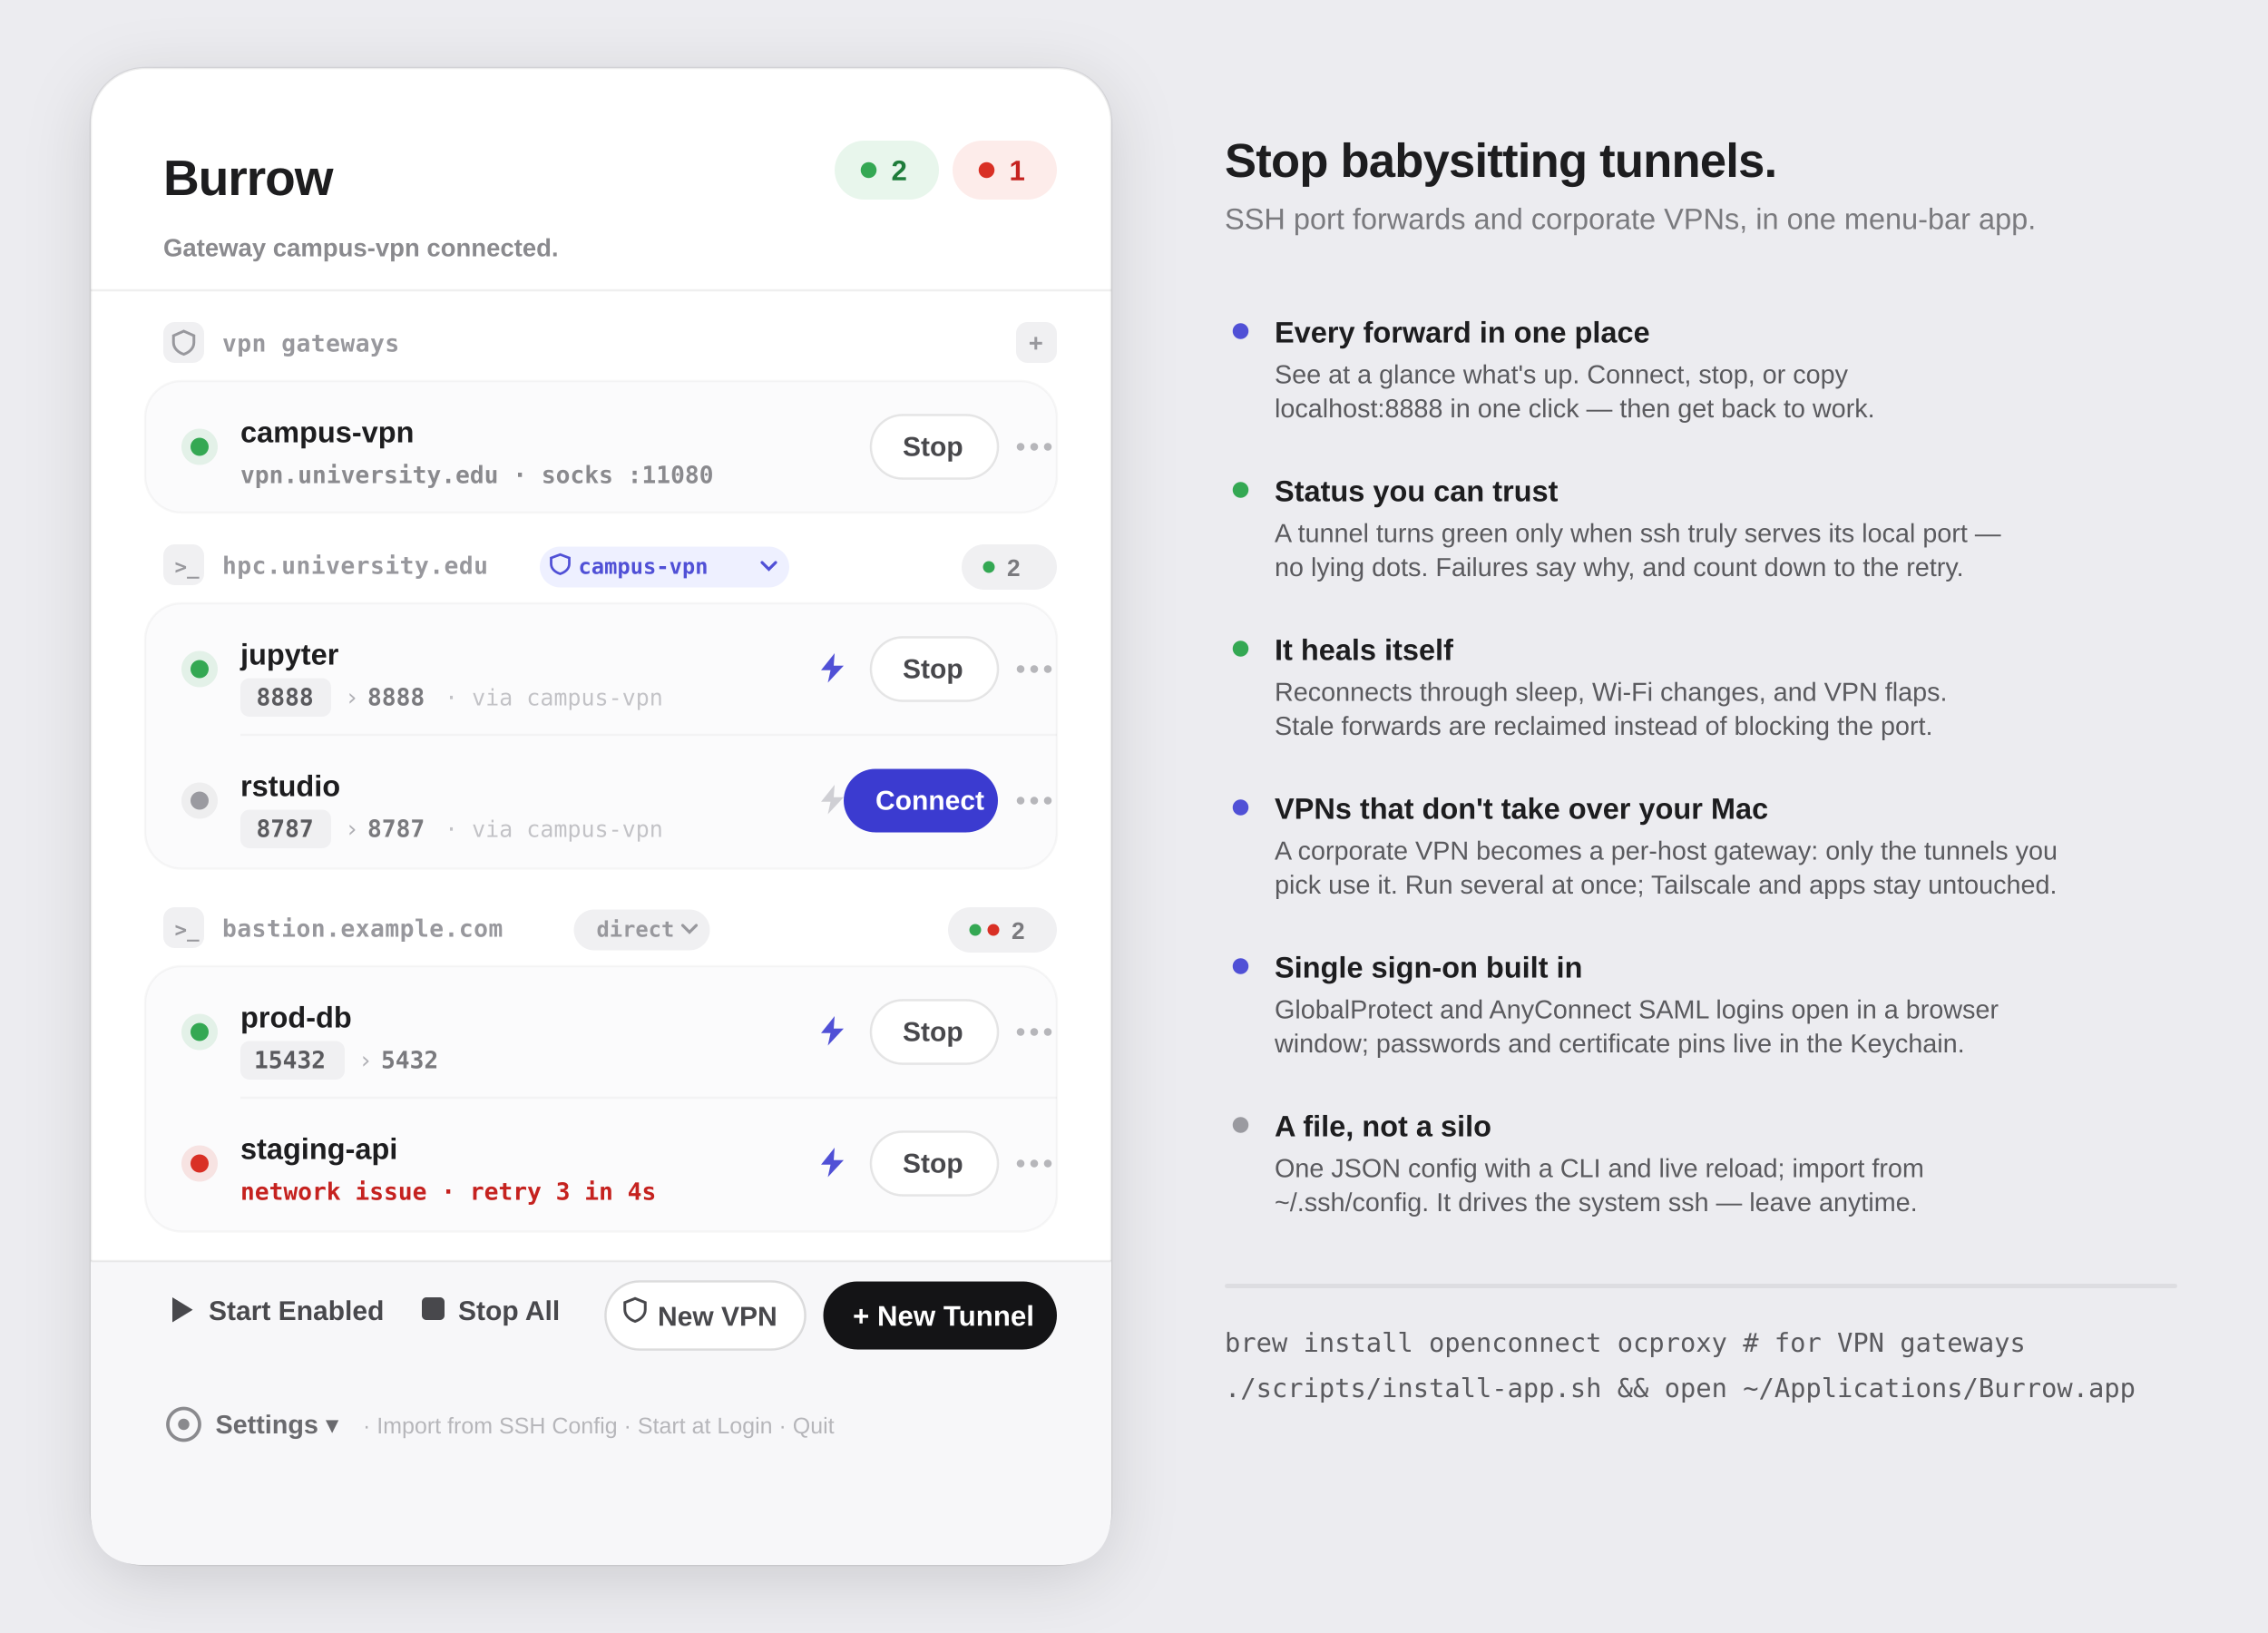
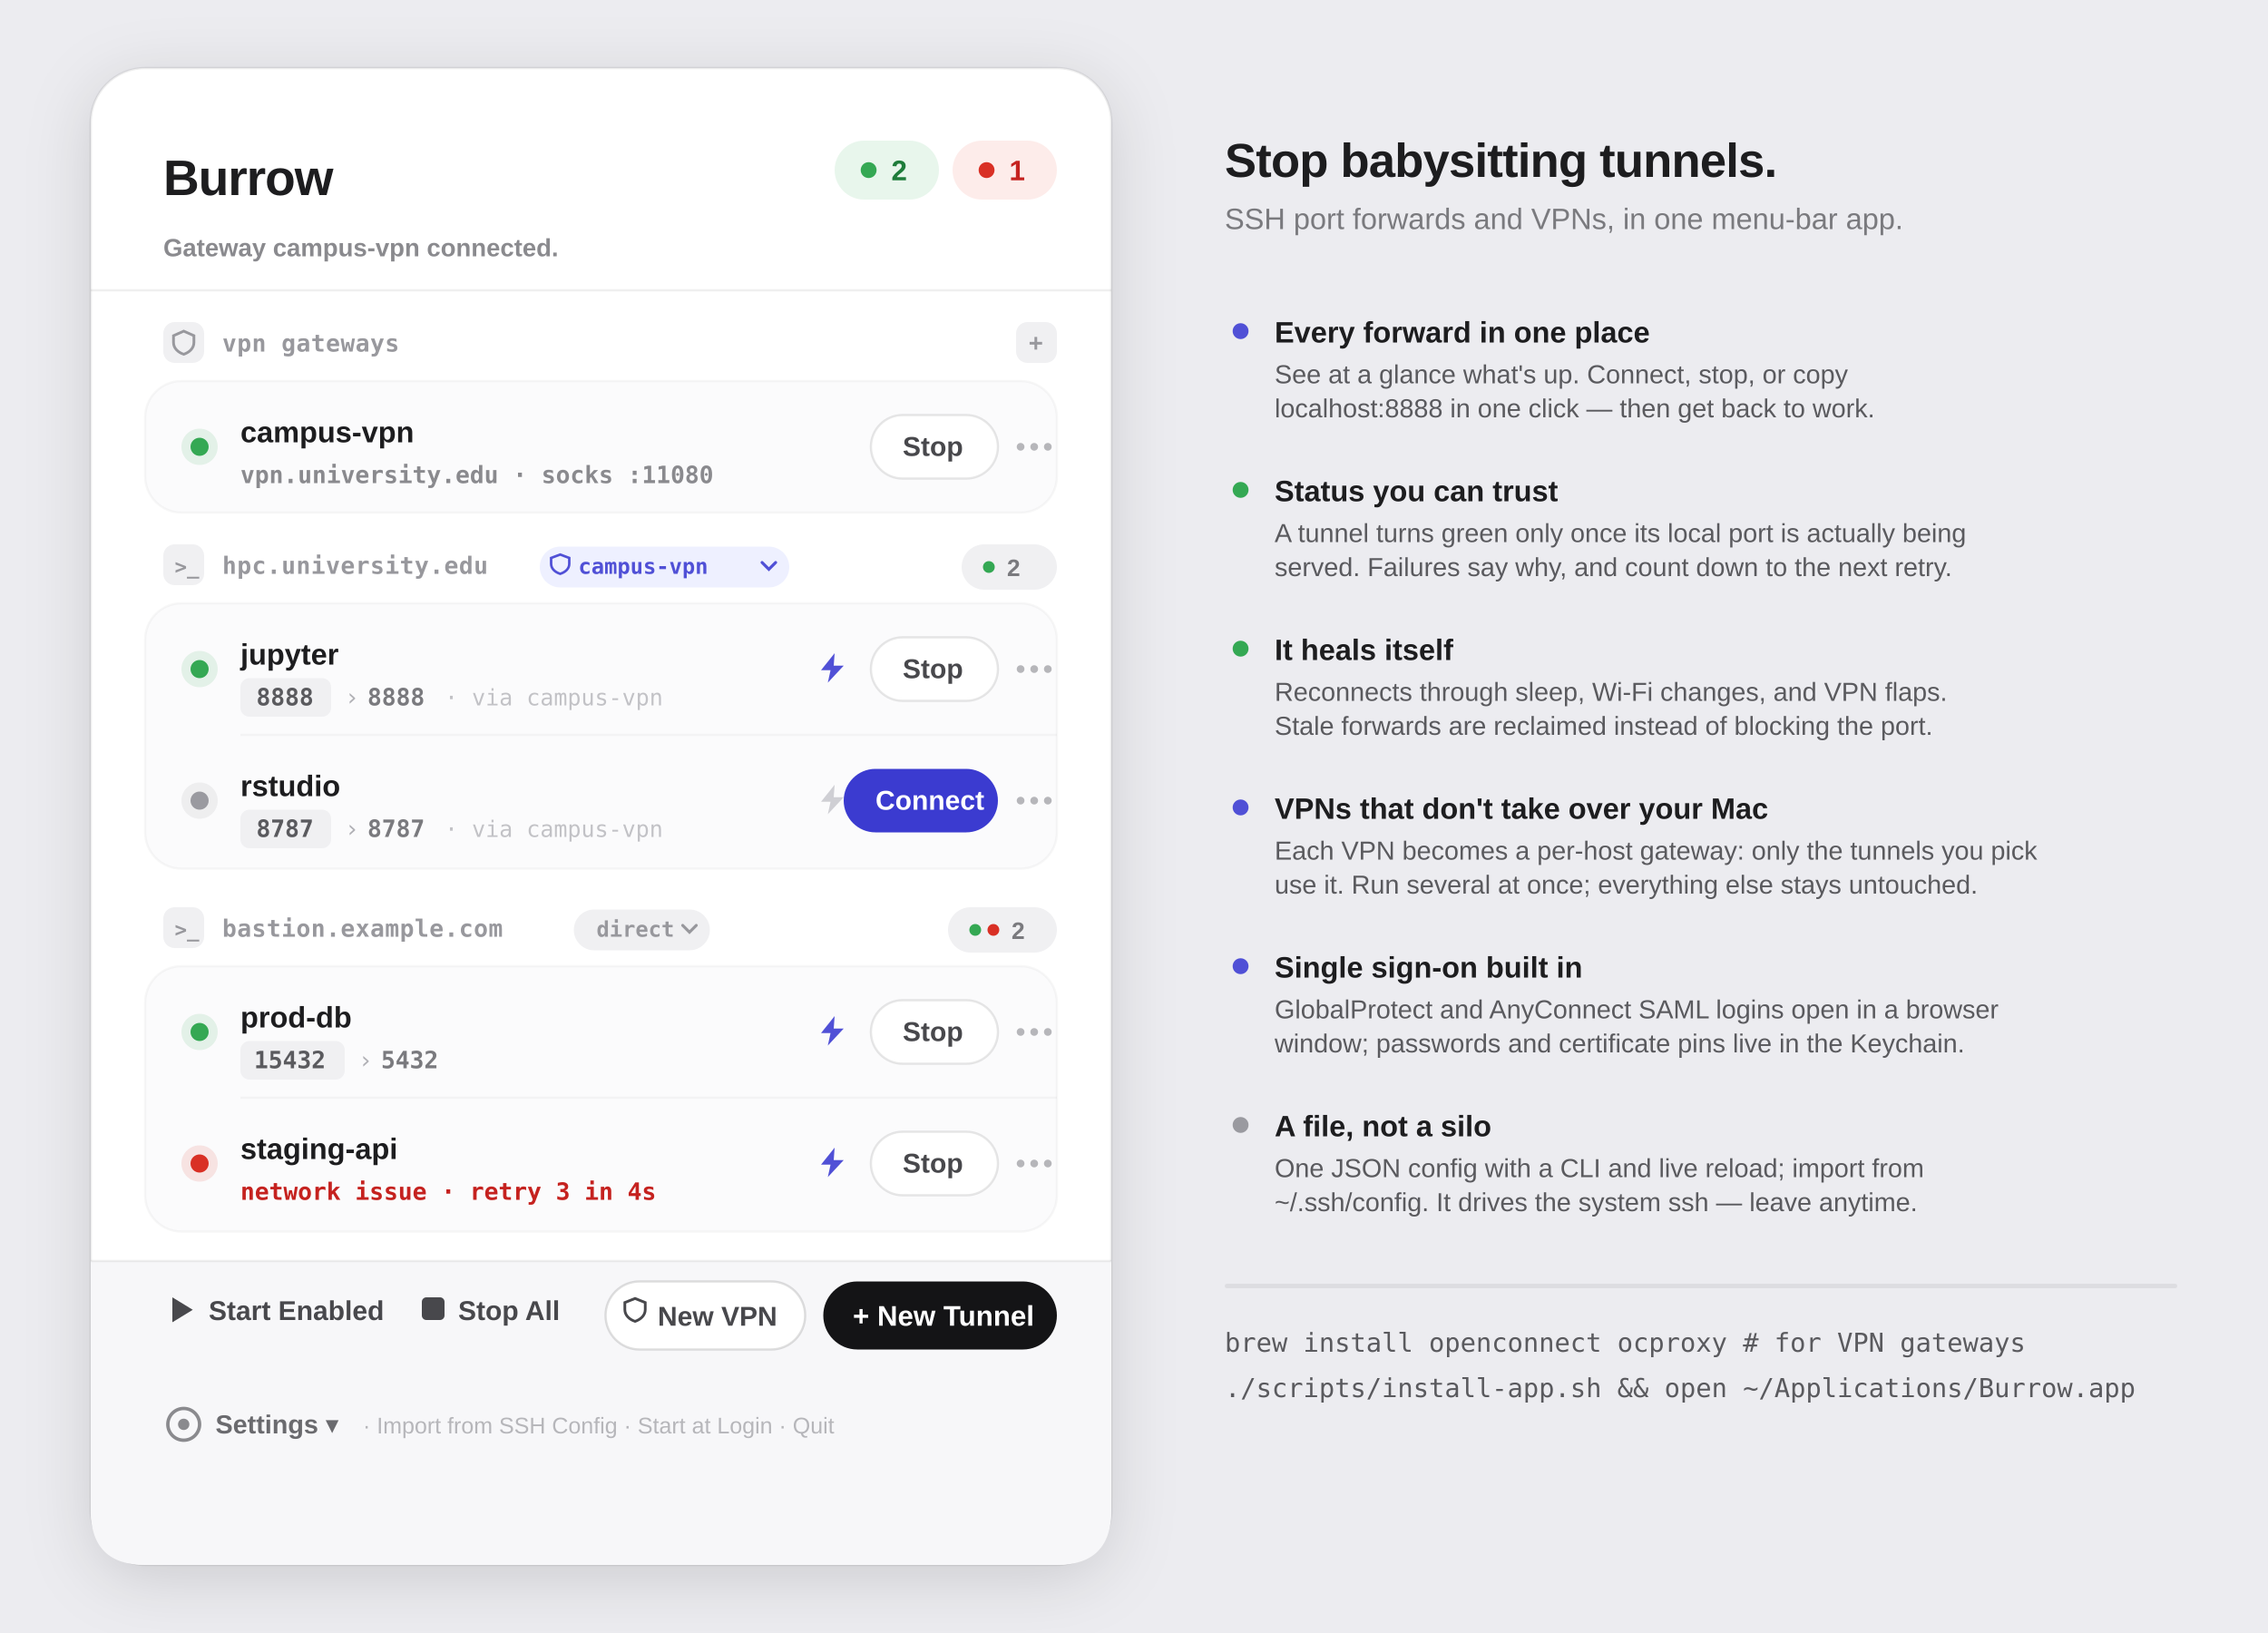
<svg xmlns="http://www.w3.org/2000/svg" width="1000" height="720" viewBox="0 0 1000 720">
  <defs>
    <style>
      .sans { font-family: -apple-system, "Helvetica Neue", Arial, sans-serif; }
      .mono { font-family: "SF Mono", Menlo, monospace; }
    </style>
    <filter id="panelShadow" x="-20%" y="-20%" width="140%" height="140%">
      <feDropShadow dx="0" dy="6" stdDeviation="14" flood-color="#000000" flood-opacity="0.14" />
    </filter>
  </defs>
  <rect width="1000" height="720" fill="#ececf0" />
  <rect x="40" y="30" width="450" height="660" rx="24" fill="#ffffff" stroke="#00000012" filter="url(#panelShadow)" />
  <text x="72" y="86" class="sans" font-size="22" font-weight="700" fill="#1d1d1f" letter-spacing="-0.4">Burrow</text>
  <rect x="368" y="62" width="46" height="26" rx="13" fill="#e8f6ec" />
  <circle cx="383" cy="75" r="3.5" fill="#34a853" />
  <text x="393" y="79.5" class="sans" font-size="12.5" font-weight="700" fill="#1e7c3a">2</text>
  <rect x="420" y="62" width="46" height="26" rx="13" fill="#fdecea" />
  <circle cx="435" cy="75" r="3.5" fill="#d93025" />
  <text x="445" y="79.5" class="sans" font-size="12.5" font-weight="700" fill="#c5221f">1</text>
  <text x="72" y="113" class="sans" font-size="11" font-weight="600" fill="#8a8a8e">Gateway campus-vpn connected.</text>
  <line x1="40" y1="128" x2="490" y2="128" stroke="#00000010" />
  <rect x="72" y="142" width="18" height="18" rx="5" fill="#f0f0f2" />
  <path d="M81 146 L85.5 148 V151 C85.5 153.6 83.4 155.4 81 156.2 C78.6 155.4 76.5 153.6 76.5 151 V148 Z" fill="none" stroke="#98989d" stroke-width="1.2" />
  <text x="98" y="155" class="mono" font-size="10.5" font-weight="700" fill="#98989d" letter-spacing="0.2">vpn gateways</text>
  <rect x="448" y="142" width="18" height="18" rx="5" fill="#f0f0f2" />
  <text x="453.5" y="155" class="sans" font-size="11" font-weight="700" fill="#98989d">+</text>
  <rect x="64" y="168" width="402" height="58" rx="16" fill="#fbfbfc" stroke="#00000008" />
  <circle cx="88" cy="197" r="8" fill="#34a853" opacity="0.12" />
  <circle cx="88" cy="197" r="4" fill="#34a853" />
  <text x="106" y="195" class="sans" font-size="13" font-weight="700" fill="#1d1d1f">campus-vpn</text>
  <text x="106" y="213" class="mono" font-size="10.5" font-weight="600" fill="#8a8a8e">vpn.university.edu · socks :11080</text>
  <rect x="384" y="183" width="56" height="28" rx="14" fill="#ffffff" stroke="#00000018" />
  <text x="398" y="201" class="sans" font-size="12" font-weight="600" fill="#48484c">Stop</text>
  <circle cx="450" cy="197" r="1.7" fill="#b6b6ba" />
  <circle cx="456" cy="197" r="1.7" fill="#b6b6ba" />
  <circle cx="462" cy="197" r="1.7" fill="#b6b6ba" />
  <rect x="72" y="240" width="18" height="18" rx="5" fill="#f0f0f2" />
  <text x="77" y="253" class="mono" font-size="9" font-weight="700" fill="#98989d">&gt;_</text>
  <text x="98" y="253" class="mono" font-size="10.5" font-weight="700" fill="#98989d" letter-spacing="0.2">hpc.university.edu</text>
  <rect x="238" y="241" width="110" height="18" rx="9" fill="#eef0ff" />
  <path d="M247 244.5 L251 246 V248.6 C251 250.8 249.2 252.3 247 253 C244.8 252.3 243 250.8 243 248.6 V246 Z" fill="none" stroke="#5050d6" stroke-width="1.1" />
  <text x="255" y="253" class="mono" font-size="9.5" font-weight="700" fill="#5050d6">campus-vpn</text>
  <path d="M336 248 L339 251 L342 248" fill="none" stroke="#5050d6" stroke-width="1.3" stroke-linecap="round" />
  <rect x="424" y="240" width="42" height="20" rx="10" fill="#f0f0f2" />
  <circle cx="436" cy="250" r="2.6" fill="#34a853" />
  <text x="444" y="254" class="sans" font-size="10.5" font-weight="700" fill="#7a7a7e">2</text>
  <rect x="64" y="266" width="402" height="117" rx="16" fill="#fbfbfc" stroke="#00000008" />
  <circle cx="88" cy="295" r="8" fill="#34a853" opacity="0.12" />
  <circle cx="88" cy="295" r="4" fill="#34a853" />
  <text x="106" y="293" class="sans" font-size="13" font-weight="700" fill="#1d1d1f">jupyter</text>
  <rect x="106" y="299" width="40" height="17" rx="4" fill="#f0f0f2" />
  <text x="113" y="311" class="mono" font-size="10.5" font-weight="700" fill="#5a5a5e">8888</text>
  <text x="152" y="311" class="mono" font-size="10.5" fill="#b0b0b5">›</text>
  <text x="162" y="311" class="mono" font-size="10.5" font-weight="600" fill="#7a7a7e">8888</text>
  <text x="196" y="311" class="mono" font-size="10" fill="#c2c2c6">· via campus-vpn</text>
  <g transform="translate(362,288)">
    <path d="M6 0 L0 7.5 L4.2 7.5 L3 13 L10 5.5 L5.6 5.5 Z" fill="#5050d6" />
  </g>
  <rect x="384" y="281" width="56" height="28" rx="14" fill="#ffffff" stroke="#00000018" />
  <text x="398" y="299" class="sans" font-size="12" font-weight="600" fill="#48484c">Stop</text>
  <circle cx="450" cy="295" r="1.7" fill="#b6b6ba" />
  <circle cx="456" cy="295" r="1.7" fill="#b6b6ba" />
  <circle cx="462" cy="295" r="1.7" fill="#b6b6ba" />
  <line x1="106" y1="324" x2="466" y2="324" stroke="#00000008" />
  <circle cx="88" cy="353" r="8" fill="#9a9aa0" opacity="0.14" />
  <circle cx="88" cy="353" r="4" fill="#9a9aa0" />
  <text x="106" y="351" class="sans" font-size="13" font-weight="700" fill="#1d1d1f">rstudio</text>
  <rect x="106" y="357" width="40" height="17" rx="4" fill="#f0f0f2" />
  <text x="113" y="369" class="mono" font-size="10.5" font-weight="700" fill="#5a5a5e">8787</text>
  <text x="152" y="369" class="mono" font-size="10.5" fill="#b0b0b5">›</text>
  <text x="162" y="369" class="mono" font-size="10.5" font-weight="600" fill="#7a7a7e">8787</text>
  <text x="196" y="369" class="mono" font-size="10" fill="#c2c2c6">· via campus-vpn</text>
  <g transform="translate(362,346)">
    <path d="M6 0 L0 7.5 L4.2 7.5 L3 13 L10 5.5 L5.6 5.5 Z" fill="#cfcfd4" />
  </g>
  <rect x="372" y="339" width="68" height="28" rx="14" fill="#3b3bd0" />
  <text x="386" y="357" class="sans" font-size="12" font-weight="700" fill="#ffffff">Connect</text>
  <circle cx="450" cy="353" r="1.7" fill="#b6b6ba" />
  <circle cx="456" cy="353" r="1.7" fill="#b6b6ba" />
  <circle cx="462" cy="353" r="1.7" fill="#b6b6ba" />
  <rect x="72" y="400" width="18" height="18" rx="5" fill="#f0f0f2" />
  <text x="77" y="413" class="mono" font-size="9" font-weight="700" fill="#98989d">&gt;_</text>
  <text x="98" y="413" class="mono" font-size="10.5" font-weight="700" fill="#98989d" letter-spacing="0.2">bastion.example.com</text>
  <rect x="253" y="401" width="60" height="18" rx="9" fill="#f0f0f2" />
  <text x="263" y="413" class="mono" font-size="9.5" font-weight="700" fill="#98989d">direct</text>
  <path d="M301 408 L304 411 L307 408" fill="none" stroke="#98989d" stroke-width="1.3" stroke-linecap="round" />
  <rect x="418" y="400" width="48" height="20" rx="10" fill="#f0f0f2" />
  <circle cx="430" cy="410" r="2.6" fill="#34a853" />
  <circle cx="438" cy="410" r="2.6" fill="#d93025" />
  <text x="446" y="414" class="sans" font-size="10.5" font-weight="700" fill="#7a7a7e">2</text>
  <rect x="64" y="426" width="402" height="117" rx="16" fill="#fbfbfc" stroke="#00000008" />
  <circle cx="88" cy="455" r="8" fill="#34a853" opacity="0.12" />
  <circle cx="88" cy="455" r="4" fill="#34a853" />
  <text x="106" y="453" class="sans" font-size="13" font-weight="700" fill="#1d1d1f">prod-db</text>
  <rect x="106" y="459" width="46" height="17" rx="4" fill="#f0f0f2" />
  <text x="112" y="471" class="mono" font-size="10.5" font-weight="700" fill="#5a5a5e">15432</text>
  <text x="158" y="471" class="mono" font-size="10.5" fill="#b0b0b5">›</text>
  <text x="168" y="471" class="mono" font-size="10.5" font-weight="600" fill="#7a7a7e">5432</text>
  <g transform="translate(362,448)">
    <path d="M6 0 L0 7.5 L4.2 7.5 L3 13 L10 5.5 L5.6 5.5 Z" fill="#5050d6" />
  </g>
  <rect x="384" y="441" width="56" height="28" rx="14" fill="#ffffff" stroke="#00000018" />
  <text x="398" y="459" class="sans" font-size="12" font-weight="600" fill="#48484c">Stop</text>
  <circle cx="450" cy="455" r="1.7" fill="#b6b6ba" />
  <circle cx="456" cy="455" r="1.7" fill="#b6b6ba" />
  <circle cx="462" cy="455" r="1.7" fill="#b6b6ba" />
  <line x1="106" y1="484" x2="466" y2="484" stroke="#00000008" />
  <circle cx="88" cy="513" r="8" fill="#d93025" opacity="0.12" />
  <circle cx="88" cy="513" r="4" fill="#d93025" />
  <text x="106" y="511" class="sans" font-size="13" font-weight="700" fill="#1d1d1f">staging-api</text>
  <text x="106" y="529" class="mono" font-size="10.5" font-weight="600" fill="#c5221f">network issue · retry 3 in 4s</text>
  <g transform="translate(362,506)">
    <path d="M6 0 L0 7.5 L4.2 7.5 L3 13 L10 5.5 L5.6 5.5 Z" fill="#5050d6" />
  </g>
  <rect x="384" y="499" width="56" height="28" rx="14" fill="#ffffff" stroke="#00000018" />
  <text x="398" y="517" class="sans" font-size="12" font-weight="600" fill="#48484c">Stop</text>
  <circle cx="450" cy="513" r="1.7" fill="#b6b6ba" />
  <circle cx="456" cy="513" r="1.7" fill="#b6b6ba" />
  <circle cx="462" cy="513" r="1.7" fill="#b6b6ba" />
  <path d="M40 556 H490 V666 Q490 690 466 690 H64 Q40 690 40 666 Z" fill="#f7f7f9" />
  <line x1="40" y1="556" x2="490" y2="556" stroke="#00000010" />
  <g transform="translate(76,572)">
    <path d="M0 0 L9 5.5 L0 11 Z" fill="#48484c" />
  </g>
  <text x="92" y="582" class="sans" font-size="12" font-weight="600" fill="#48484c">Start Enabled</text>
  <rect x="186" y="572" width="10" height="10" rx="2" fill="#48484c" />
  <text x="202" y="582" class="sans" font-size="12" font-weight="600" fill="#48484c">Stop All</text>
  <rect x="267" y="565" width="88" height="30" rx="15" fill="#ffffff" stroke="#00000020" />
  <path d="M280 572.5 L284.5 574.3 V577.4 C284.5 580 282.4 581.8 280 582.6 C277.6 581.8 275.5 580 275.5 577.4 V574.3 Z" fill="none" stroke="#48484c" stroke-width="1.2" />
  <text x="290" y="584.5" class="sans" font-size="12" font-weight="600" fill="#48484c">New VPN</text>
  <rect x="363" y="565" width="103" height="30" rx="15" fill="#141416" />
  <text x="376" y="584.5" class="sans" font-size="12.5" font-weight="700" fill="#ffffff">+ New Tunnel</text>
  <circle cx="81" cy="628" r="7" fill="none" stroke="#8a8a8e" stroke-width="1.5" />
  <circle cx="81" cy="628" r="2.5" fill="#8a8a8e" />
  <text x="95" y="632" class="sans" font-size="11.5" font-weight="600" fill="#6a6a6e">Settings ▾</text>
  <text x="160" y="632" class="sans" font-size="10" fill="#b6b6ba">· Import from SSH Config · Start at Login · Quit</text>
  <text x="540" y="78" class="sans" font-size="21" font-weight="700" fill="#1d1d1f" letter-spacing="-0.3">Stop babysitting tunnels.</text>
-   <text x="540" y="101" class="sans" font-size="13" font-weight="500" fill="#7a7a7e">SSH port forwards and corporate VPNs, in one menu-bar app.</text>
+   <text x="540" y="101" class="sans" font-size="13" font-weight="500" fill="#7a7a7e">SSH port forwards and VPNs, in one menu-bar app.</text>
  <circle cx="547" cy="146" r="3.5" fill="#5050d6" />
  <text x="562" y="151" class="sans" font-size="13" font-weight="700" fill="#1d1d1f">Every forward in one place</text>
  <text x="562" y="169" class="sans" font-size="11.5" fill="#5a5a5e">See at a glance what's up. Connect, stop, or copy</text>
  <text x="562" y="184" class="sans" font-size="11.5" fill="#5a5a5e">localhost:8888 in one click — then get back to work.</text>
  <circle cx="547" cy="216" r="3.5" fill="#34a853" />
  <text x="562" y="221" class="sans" font-size="13" font-weight="700" fill="#1d1d1f">Status you can trust</text>
-   <text x="562" y="239" class="sans" font-size="11.5" fill="#5a5a5e">A tunnel turns green only when ssh truly serves its local port —</text>
-   <text x="562" y="254" class="sans" font-size="11.5" fill="#5a5a5e">no lying dots. Failures say why, and count down to the retry.</text>
+   <text x="562" y="239" class="sans" font-size="11.5" fill="#5a5a5e">A tunnel turns green only once its local port is actually being</text>
+   <text x="562" y="254" class="sans" font-size="11.5" fill="#5a5a5e">served. Failures say why, and count down to the next retry.</text>
  <circle cx="547" cy="286" r="3.5" fill="#34a853" />
  <text x="562" y="291" class="sans" font-size="13" font-weight="700" fill="#1d1d1f">It heals itself</text>
  <text x="562" y="309" class="sans" font-size="11.5" fill="#5a5a5e">Reconnects through sleep, Wi-Fi changes, and VPN flaps.</text>
  <text x="562" y="324" class="sans" font-size="11.5" fill="#5a5a5e">Stale forwards are reclaimed instead of blocking the port.</text>
  <circle cx="547" cy="356" r="3.5" fill="#5050d6" />
  <text x="562" y="361" class="sans" font-size="13" font-weight="700" fill="#1d1d1f">VPNs that don't take over your Mac</text>
-   <text x="562" y="379" class="sans" font-size="11.5" fill="#5a5a5e">A corporate VPN becomes a per-host gateway: only the tunnels you</text>
-   <text x="562" y="394" class="sans" font-size="11.5" fill="#5a5a5e">pick use it. Run several at once; Tailscale and apps stay untouched.</text>
+   <text x="562" y="379" class="sans" font-size="11.5" fill="#5a5a5e">Each VPN becomes a per-host gateway: only the tunnels you pick</text>
+   <text x="562" y="394" class="sans" font-size="11.5" fill="#5a5a5e">use it. Run several at once; everything else stays untouched.</text>
  <circle cx="547" cy="426" r="3.5" fill="#5050d6" />
  <text x="562" y="431" class="sans" font-size="13" font-weight="700" fill="#1d1d1f">Single sign-on built in</text>
  <text x="562" y="449" class="sans" font-size="11.5" fill="#5a5a5e">GlobalProtect and AnyConnect SAML logins open in a browser</text>
  <text x="562" y="464" class="sans" font-size="11.5" fill="#5a5a5e">window; passwords and certificate pins live in the Keychain.</text>
  <circle cx="547" cy="496" r="3.5" fill="#9a9aa0" />
  <text x="562" y="501" class="sans" font-size="13" font-weight="700" fill="#1d1d1f">A file, not a silo</text>
  <text x="562" y="519" class="sans" font-size="11.5" fill="#5a5a5e">One JSON config with a CLI and live reload; import from</text>
  <text x="562" y="534" class="sans" font-size="11.5" fill="#5a5a5e">~/.ssh/config. It drives the system ssh — leave anytime.</text>
  <rect x="540" y="566" width="420" height="2" rx="1" fill="#00000010" />
  <text x="540" y="596" class="mono" font-size="11.5" fill="#5a5a5e">brew install openconnect ocproxy   # for VPN gateways</text>
  <text x="540" y="616" class="mono" font-size="11.5" fill="#5a5a5e">./scripts/install-app.sh &amp;&amp; open ~/Applications/Burrow.app</text>
</svg>
